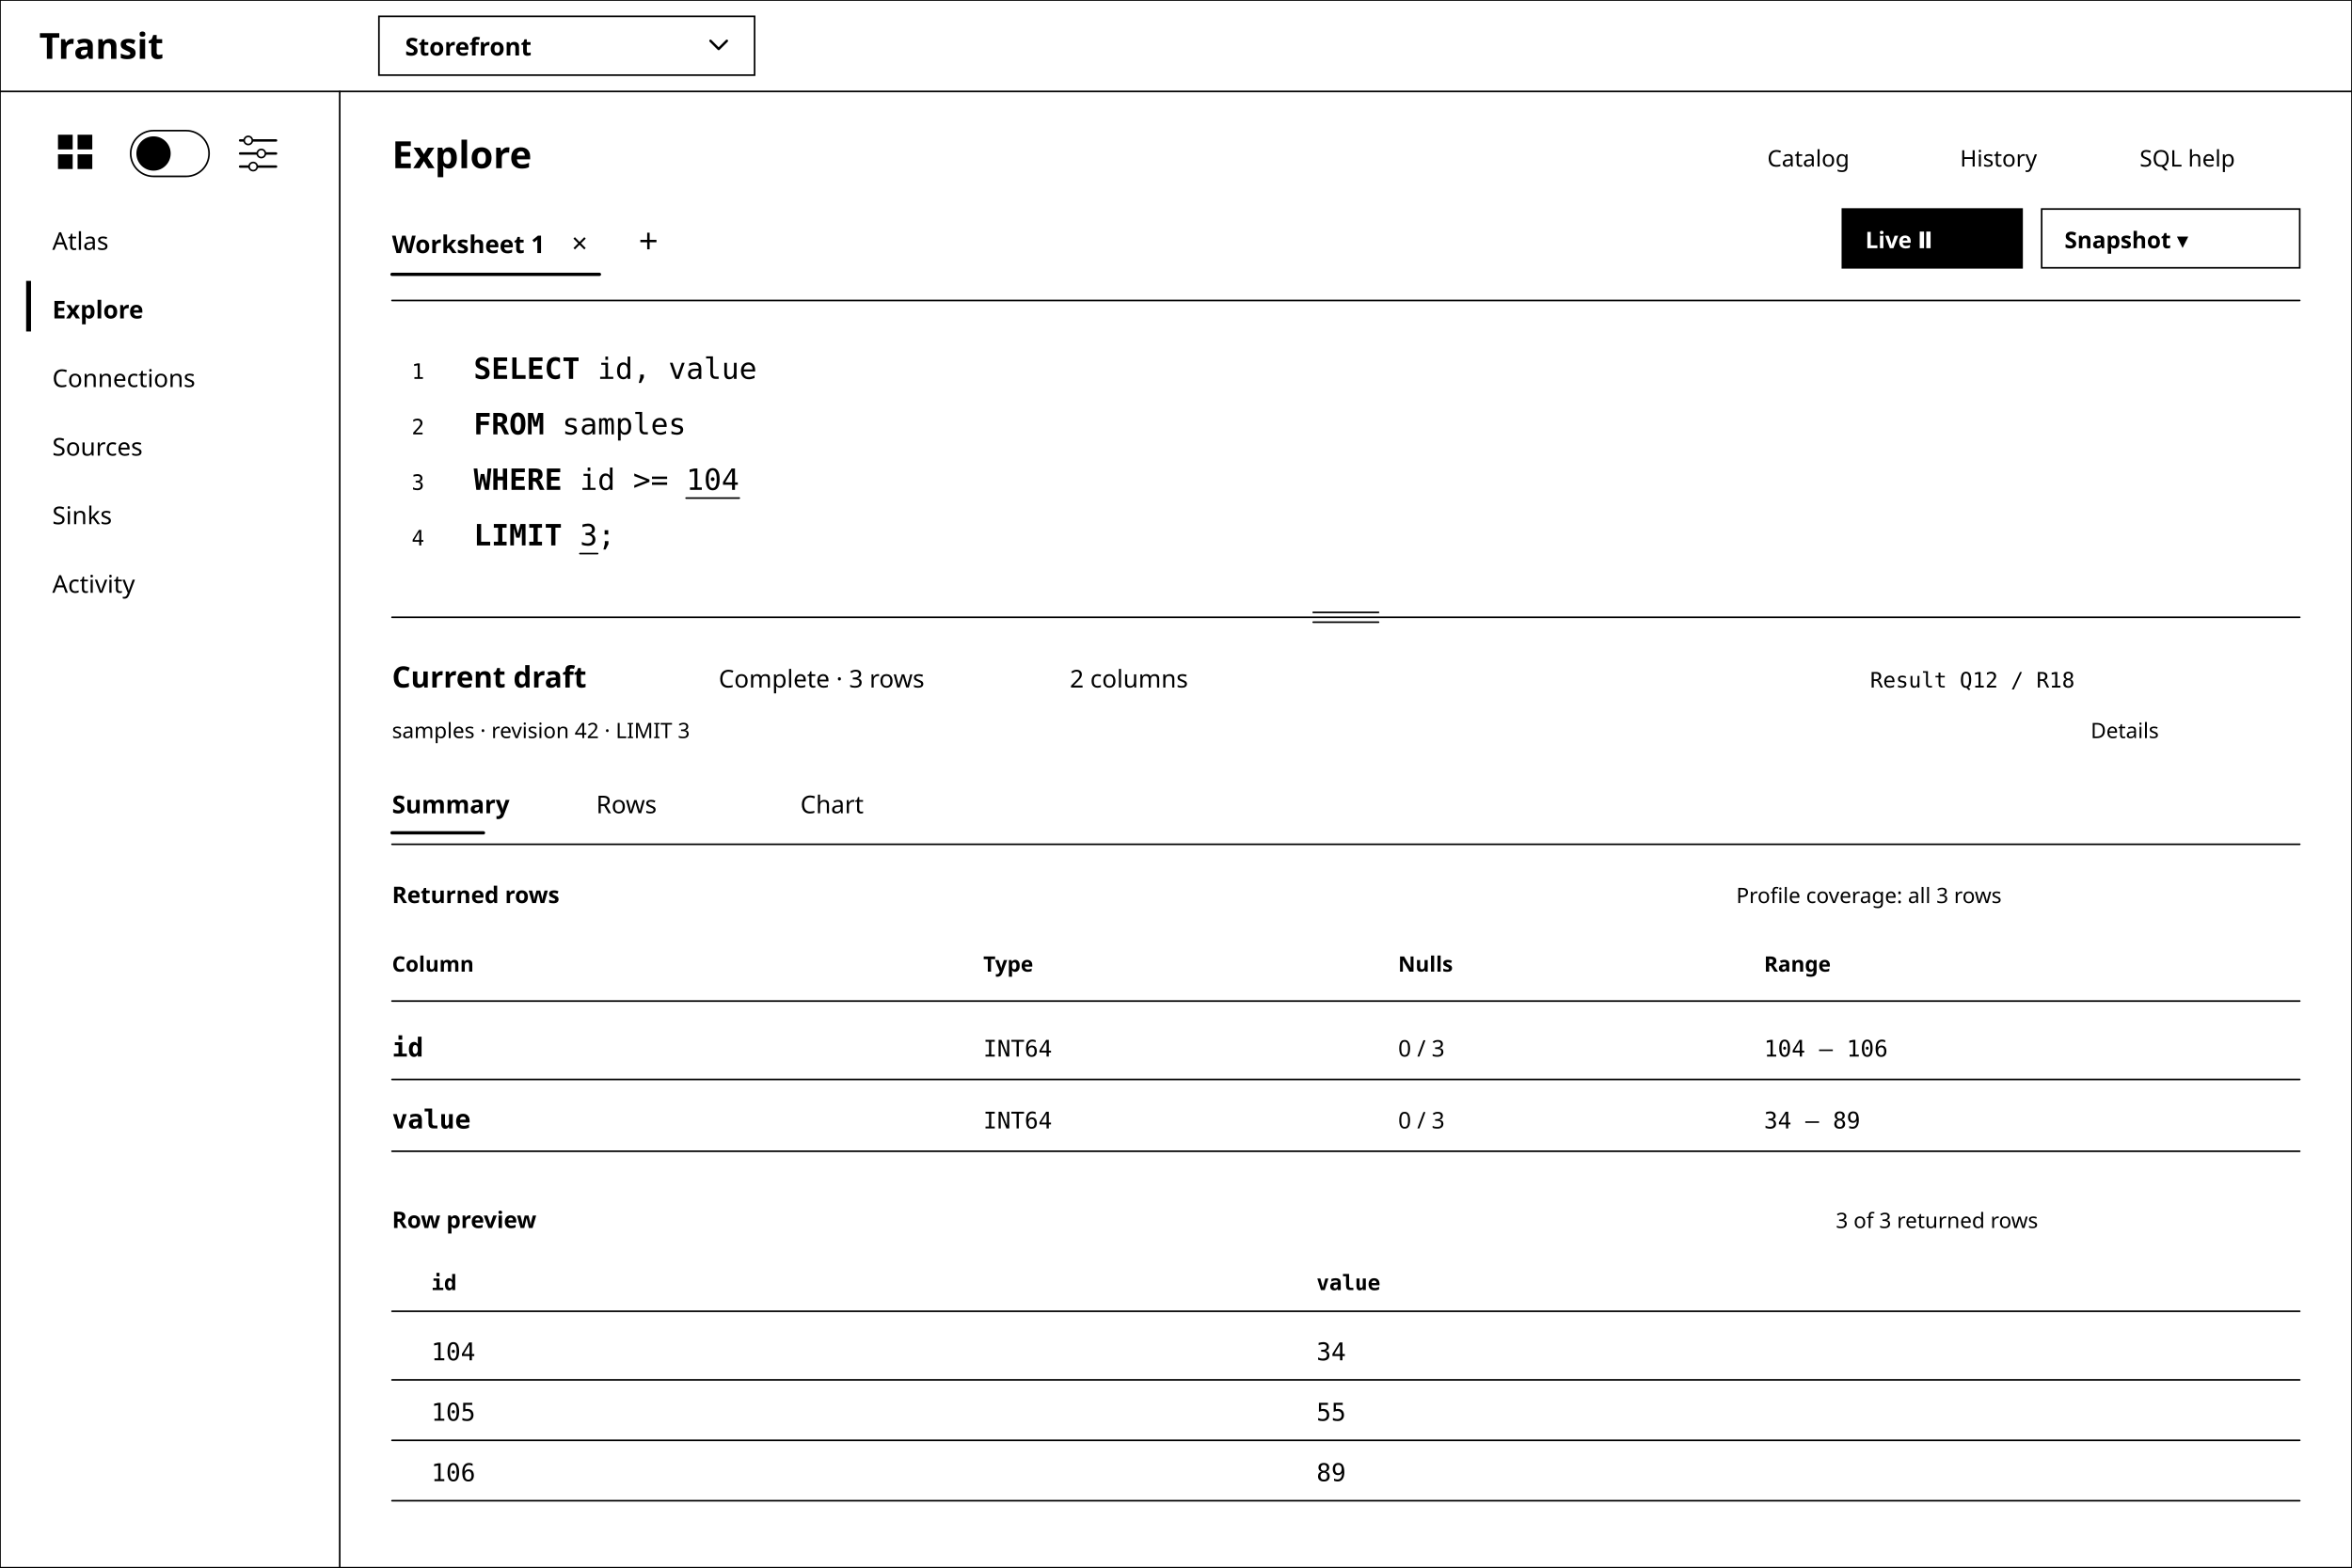
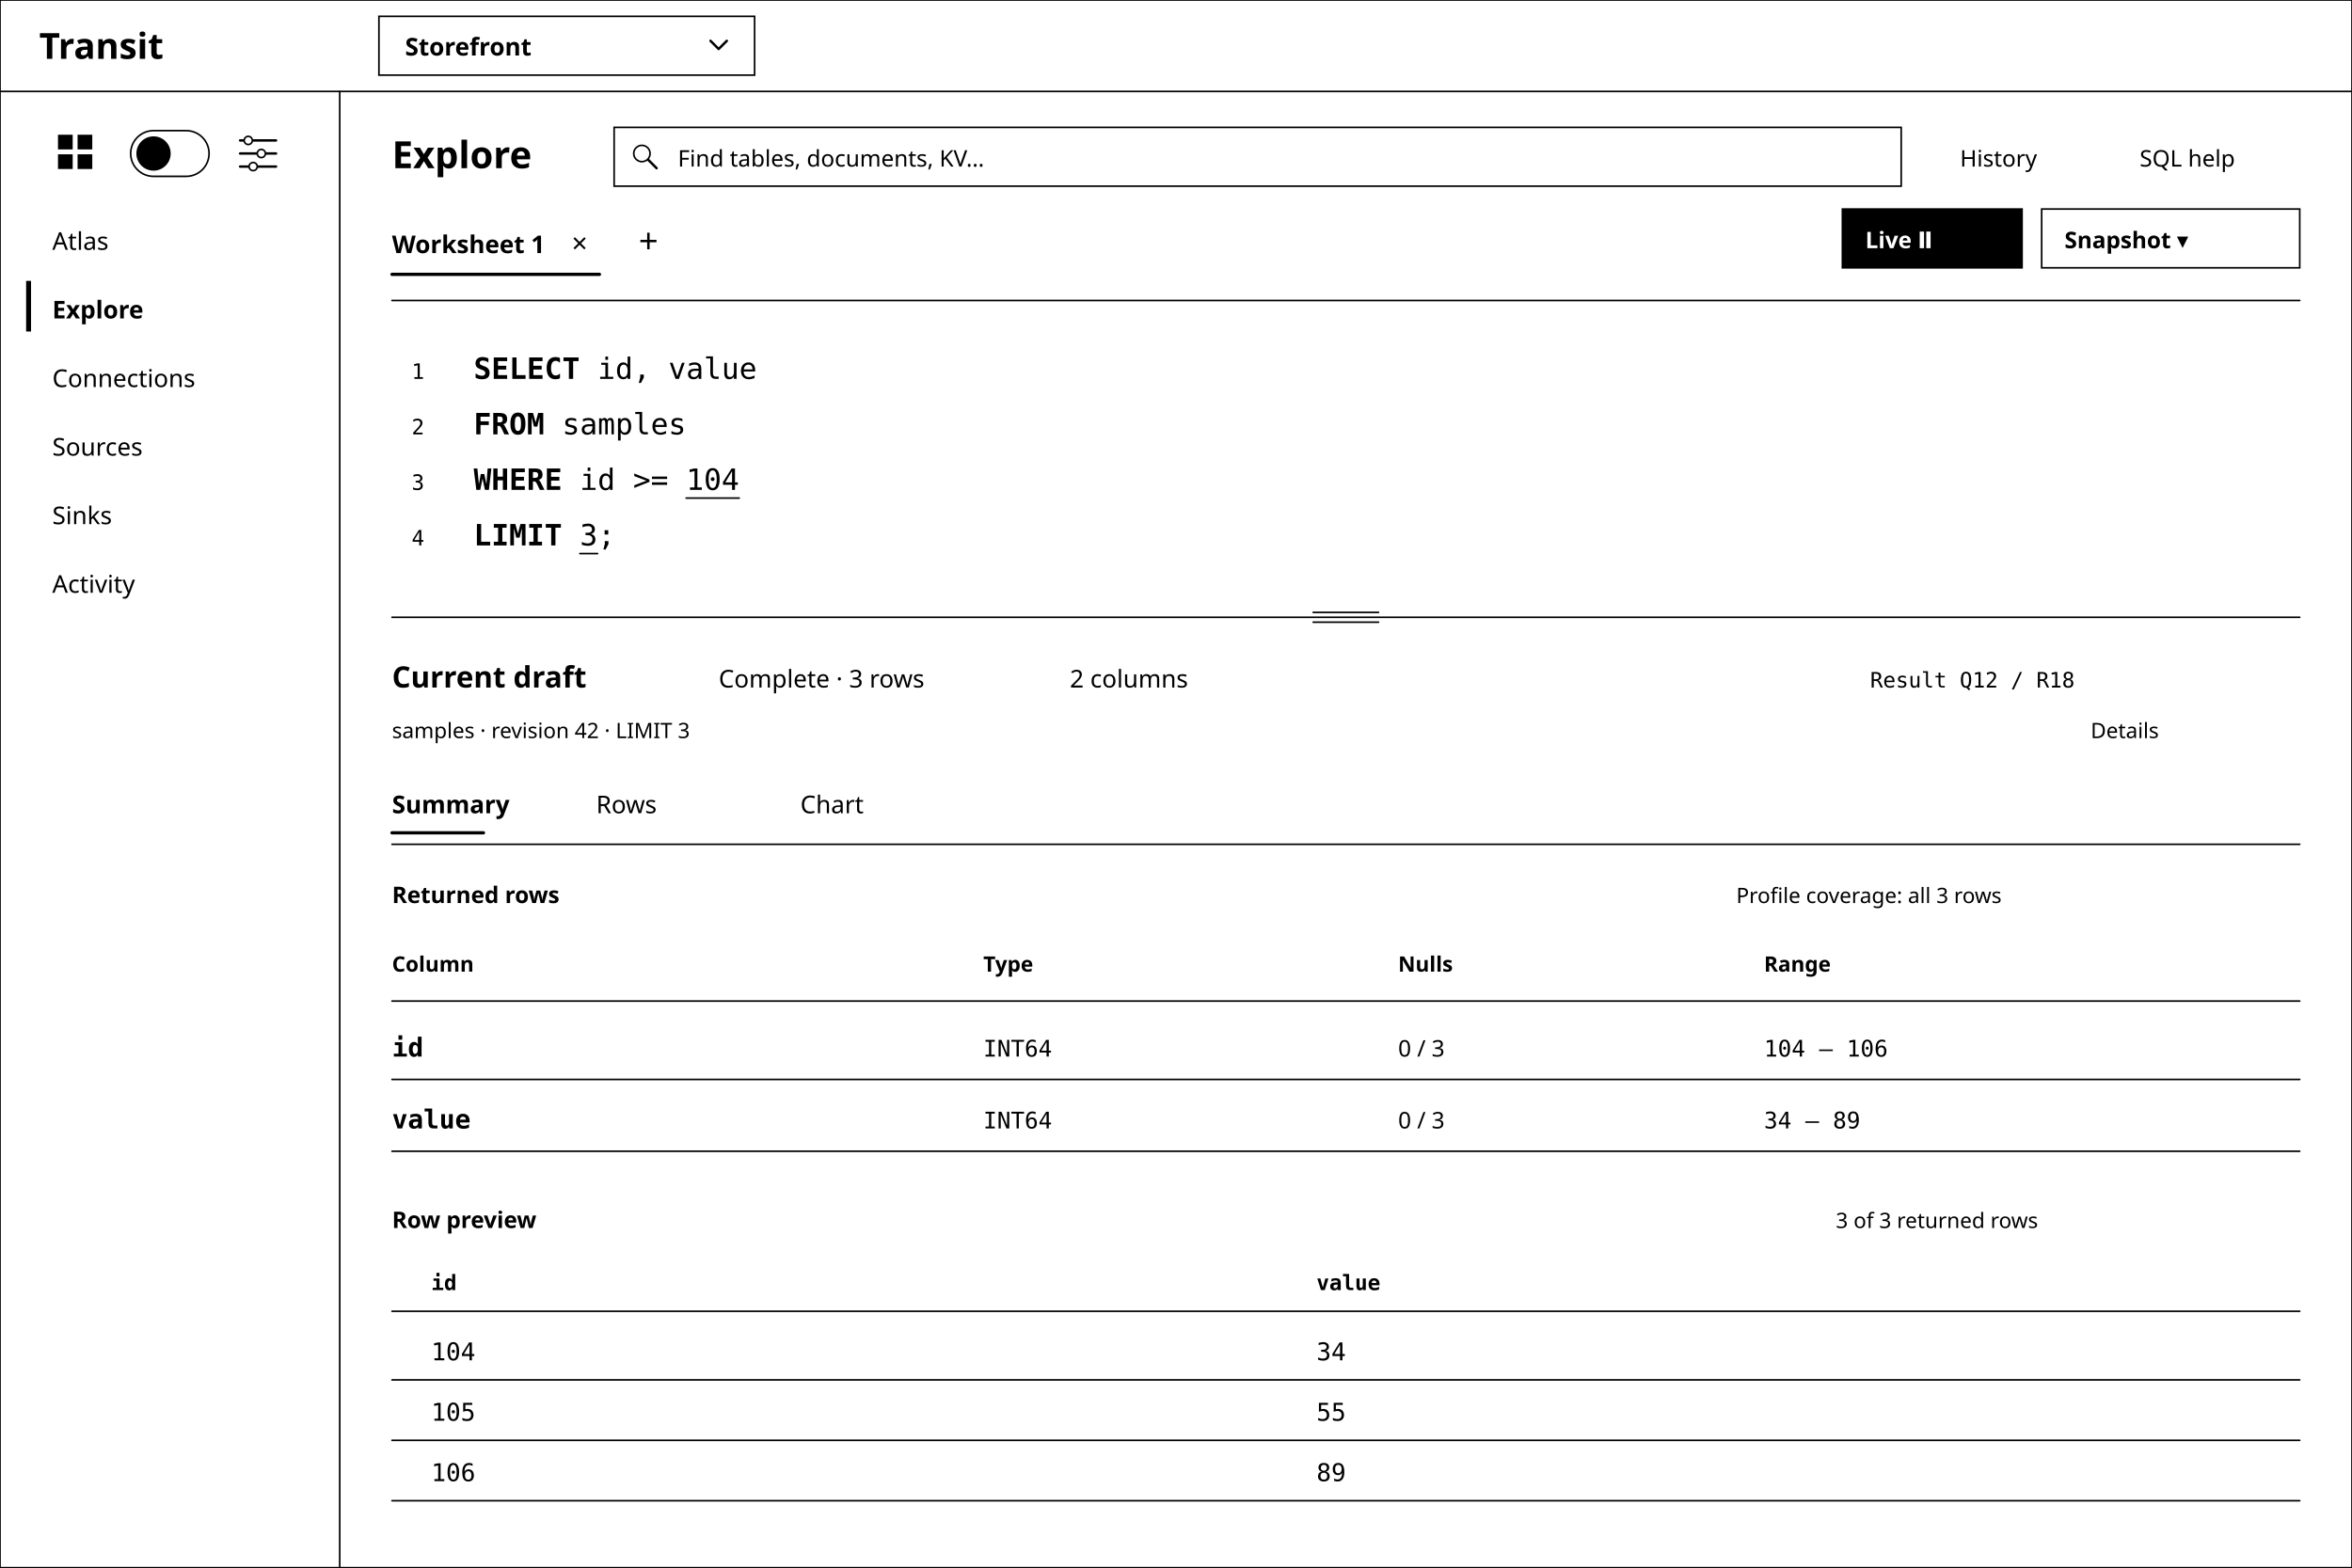
<svg xmlns="http://www.w3.org/2000/svg" width="1440" height="960" viewBox="0 0 1440 960" role="img" aria-labelledby="title desc">
  <rect x="0" y="0" width="1440" height="960" rx="0" fill="white" stroke="black" />
  <text x="24" y="36" font-family="sans-serif" font-size="22" font-weight="700" fill="black">Transit</text>
  <rect x="232" y="10" width="230" height="36" rx="0" fill="white" stroke="black" />
  <text x="248" y="34" font-family="sans-serif" font-size="15" font-weight="700" fill="black">Storefront</text>
  <path d="M435 25 l5 5 l5 -5" fill="none" stroke="black" stroke-width="1.5" stroke-linecap="round" stroke-linejoin="round" />
  <path d="M0 56 H1440" fill="none" stroke="black" stroke-width="1" stroke-linecap="round" stroke-linejoin="round" />
  <path d="M208 56 L208 960" fill="none" stroke="black" stroke-width="1" stroke-linecap="round" stroke-linejoin="round" />
  <g role="img" aria-label="Area: Workspace. Workspace left; Operations right.">
    <rect x="36" y="83" width="8" height="8" rx="0" fill="black" stroke="black" />
    <rect x="36" y="95" width="8" height="8" rx="0" fill="black" stroke="black" />
    <rect x="48" y="83" width="8" height="8" rx="0" fill="black" stroke="black" />
    <rect x="48" y="95" width="8" height="8" rx="0" fill="black" stroke="black" />
    <rect x="80" y="80" width="48" height="28" rx="14" fill="white" stroke="black" />
    <circle cx="94" cy="94" r="10" fill="black" stroke="black" />
    <path d="M147 86 H169" fill="none" stroke="black" stroke-width="1.5" stroke-linecap="round" stroke-linejoin="round" />
    <circle cx="152" cy="86" r="2.5" fill="white" stroke="black" />
    <path d="M147 94 H169" fill="none" stroke="black" stroke-width="1.5" stroke-linecap="round" stroke-linejoin="round" />
    <circle cx="160" cy="94" r="2.5" fill="white" stroke="black" />
    <path d="M147 102 H169" fill="none" stroke="black" stroke-width="1.5" stroke-linecap="round" stroke-linejoin="round" />
    <circle cx="155" cy="102" r="2.5" fill="white" stroke="black" />
  </g>
  <text xml:space="preserve" x="32" y="153" font-family="sans-serif" font-size="15" font-weight="400" fill="black">Atlas</text>
  <rect x="16" y="172" width="3" height="31" rx="0" fill="black" stroke="none" />
  <text xml:space="preserve" x="32" y="195" font-family="sans-serif" font-size="15" font-weight="700" fill="black">Explore</text>
  <text xml:space="preserve" x="32" y="237" font-family="sans-serif" font-size="15" font-weight="400" fill="black">Connections</text>
  <text xml:space="preserve" x="32" y="279" font-family="sans-serif" font-size="15" font-weight="400" fill="black">Sources</text>
  <text xml:space="preserve" x="32" y="321" font-family="sans-serif" font-size="15" font-weight="400" fill="black">Sinks</text>
  <text xml:space="preserve" x="32" y="363" font-family="sans-serif" font-size="15" font-weight="400" fill="black">Activity</text>
  <text xml:space="preserve" x="240" y="103" font-family="sans-serif" font-size="23" font-weight="700" fill="black">Explore</text>
-   <text xml:space="preserve" x="1082" y="102" font-family="sans-serif" font-size="14" font-weight="400" fill="black">Catalog</text>
+   <g role="img" aria-label="Find resources: search field">
+     <rect x="376" y="78" width="788" height="36" rx="0" fill="white" stroke="black" />
+     <circle cx="393" cy="94" r="5" fill="white" stroke="black" />
+     <path d="M397 98 L402 103" fill="none" stroke="black" stroke-width="1.5" stroke-linecap="round" stroke-linejoin="round" />
+     <text x="415" y="102" font-family="sans-serif" font-size="14" font-weight="400" fill="black">Find tables, documents, KV…</text>
+   </g>
  <text xml:space="preserve" x="1200" y="102" font-family="sans-serif" font-size="14" font-weight="400" fill="black">History</text>
  <text xml:space="preserve" x="1310" y="102" font-family="sans-serif" font-size="14" font-weight="400" fill="black">SQL help</text>
  <text xml:space="preserve" x="240" y="155" font-family="sans-serif" font-size="15" font-weight="700" fill="black">Worksheet 1</text>
  <text xml:space="preserve" x="350" y="155" font-family="sans-serif" font-size="17" font-weight="400" fill="black">×</text>
  <text xml:space="preserve" x="391" y="155" font-family="sans-serif" font-size="21" font-weight="400" fill="black">+</text>
  <path d="M240 168 H367" fill="none" stroke="black" stroke-width="2" stroke-linecap="round" stroke-linejoin="round" />
  <rect x="1128" y="128" width="110" height="36" rx="0" fill="black" stroke="black" />
  <text x="1142" y="152" font-family="sans-serif" font-size="14" font-weight="700" fill="white">Live  Ⅱ</text>
  <rect x="1250" y="128" width="158" height="36" rx="0" fill="white" stroke="black" />
  <text x="1264" y="152" font-family="sans-serif" font-size="14" font-weight="700" fill="black">Snapshot  ▾</text>
  <path d="M240 184 H1408" fill="none" stroke="black" stroke-width="1" stroke-linecap="round" stroke-linejoin="round" />
  <text xml:space="preserve" x="252" y="232" font-family="monospace" font-size="13" font-weight="400" fill="black">1</text>
  <text xml:space="preserve" x="290" y="232" font-family="monospace" font-size="18" font-weight="700" fill="black">SELECT</text>
  <text xml:space="preserve" x="355.04" y="232" font-family="monospace" font-size="18" font-weight="400" fill="black"> id, value</text>
  <text xml:space="preserve" x="252" y="266" font-family="monospace" font-size="13" font-weight="400" fill="black">2</text>
  <text xml:space="preserve" x="290" y="266" font-family="monospace" font-size="18" font-weight="700" fill="black">FROM</text>
  <text xml:space="preserve" x="333.36" y="266" font-family="monospace" font-size="18" font-weight="400" fill="black"> samples</text>
  <text xml:space="preserve" x="252" y="300" font-family="monospace" font-size="13" font-weight="400" fill="black">3</text>
  <text xml:space="preserve" x="290" y="300" font-family="monospace" font-size="18" font-weight="700" fill="black">WHERE</text>
  <text xml:space="preserve" x="344.2" y="300" font-family="monospace" font-size="18" font-weight="400" fill="black"> id &gt;= </text>
  <text xml:space="preserve" x="420.08" y="300" font-family="monospace" font-size="18" font-weight="400" fill="black">104</text>
  <path d="M420.08 305 H452.6" fill="none" stroke="black" stroke-width="1" stroke-linecap="round" stroke-linejoin="round" />
  <text xml:space="preserve" x="252" y="334" font-family="monospace" font-size="13" font-weight="400" fill="black">4</text>
  <text xml:space="preserve" x="290" y="334" font-family="monospace" font-size="18" font-weight="700" fill="black">LIMIT</text>
  <text xml:space="preserve" x="344.2" y="334" font-family="monospace" font-size="18" font-weight="400" fill="black"> </text>
  <text xml:space="preserve" x="355.04" y="334" font-family="monospace" font-size="18" font-weight="400" fill="black">3</text>
  <path d="M355.04 339 H365.88" fill="none" stroke="black" stroke-width="1" stroke-linecap="round" stroke-linejoin="round" />
  <text xml:space="preserve" x="365.88" y="334" font-family="monospace" font-size="18" font-weight="400" fill="black">;</text>
  <path d="M240 378 H1408" fill="none" stroke="black" stroke-width="1" stroke-linecap="round" stroke-linejoin="round" />
  <path d="M804 375 H844" fill="none" stroke="black" stroke-width="1" stroke-linecap="round" stroke-linejoin="round" />
  <path d="M804 381 H844" fill="none" stroke="black" stroke-width="1" stroke-linecap="round" stroke-linejoin="round" />
  <text xml:space="preserve" x="240" y="421" font-family="sans-serif" font-size="18" font-weight="700" fill="black">Current draft</text>
  <text xml:space="preserve" x="440" y="421" font-family="sans-serif" font-size="15" font-weight="400" fill="black">Complete · 3 rows</text>
  <text xml:space="preserve" x="655" y="421" font-family="sans-serif" font-size="15" font-weight="400" fill="black">2 columns</text>
  <text xml:space="preserve" x="1145" y="421" font-family="monospace" font-size="13" font-weight="400" fill="black">Result Q12 / R18</text>
  <text xml:space="preserve" x="240" y="452" font-family="sans-serif" font-size="13" font-weight="400" fill="black">samples · revision 42 · LIMIT 3</text>
  <text xml:space="preserve" x="1280" y="452" font-family="sans-serif" font-size="13" font-weight="400" fill="black">Details</text>
  <text x="240" y="498" font-family="sans-serif" font-size="15" font-weight="700" fill="black">Summary</text>
  <path d="M240 510 H296" fill="none" stroke="black" stroke-width="2" stroke-linecap="round" stroke-linejoin="round" />
  <text x="365" y="498" font-family="sans-serif" font-size="15" font-weight="400" fill="black">Rows</text>
  <text x="490" y="498" font-family="sans-serif" font-size="15" font-weight="400" fill="black">Chart</text>
  <path d="M240 517 H1408" fill="none" stroke="black" stroke-width="1" stroke-linecap="round" stroke-linejoin="round" />
  <text xml:space="preserve" x="240" y="553" font-family="sans-serif" font-size="14" font-weight="700" fill="black">Returned rows</text>
  <text xml:space="preserve" x="1063" y="553" font-family="sans-serif" font-size="13" font-weight="400" fill="black">Profile coverage: all 3 rows</text>
  <text xml:space="preserve" x="240" y="595" font-family="sans-serif" font-size="13" font-weight="700" fill="black">Column</text>
  <text xml:space="preserve" x="602" y="595" font-family="sans-serif" font-size="13" font-weight="700" fill="black">Type</text>
  <text xml:space="preserve" x="856" y="595" font-family="sans-serif" font-size="13" font-weight="700" fill="black">Nulls</text>
  <text xml:space="preserve" x="1080" y="595" font-family="sans-serif" font-size="13" font-weight="700" fill="black">Range</text>
  <path d="M240 613 H1408" fill="none" stroke="black" stroke-width="1" stroke-linecap="round" stroke-linejoin="round" />
  <text xml:space="preserve" x="240" y="647" font-family="monospace" font-size="16" font-weight="700" fill="black">id</text>
  <text xml:space="preserve" x="602" y="647" font-family="monospace" font-size="14" font-weight="400" fill="black">INT64</text>
  <text xml:space="preserve" x="856" y="647" font-family="sans-serif" font-size="14" font-weight="400" fill="black">0 / 3</text>
  <text xml:space="preserve" x="1080" y="647" font-family="monospace" font-size="14" font-weight="400" fill="black">104 – 106</text>
  <path d="M240 661 H1408" fill="none" stroke="black" stroke-width="1" stroke-linecap="round" stroke-linejoin="round" />
  <text xml:space="preserve" x="240" y="691" font-family="monospace" font-size="16" font-weight="700" fill="black">value</text>
  <text xml:space="preserve" x="602" y="691" font-family="monospace" font-size="14" font-weight="400" fill="black">INT64</text>
  <text xml:space="preserve" x="856" y="691" font-family="sans-serif" font-size="14" font-weight="400" fill="black">0 / 3</text>
  <text xml:space="preserve" x="1080" y="691" font-family="monospace" font-size="14" font-weight="400" fill="black">34 – 89</text>
  <path d="M240 705 H1408" fill="none" stroke="black" stroke-width="1" stroke-linecap="round" stroke-linejoin="round" />
  <text xml:space="preserve" x="240" y="752" font-family="sans-serif" font-size="14" font-weight="700" fill="black">Row preview</text>
  <text xml:space="preserve" x="1124" y="752" font-family="sans-serif" font-size="13" font-weight="400" fill="black">3 of 3 returned rows</text>
  <text xml:space="preserve" x="264" y="790" font-family="monospace" font-size="13" font-weight="700" fill="black">id</text>
  <text xml:space="preserve" x="806" y="790" font-family="monospace" font-size="13" font-weight="700" fill="black">value</text>
  <path d="M240 803 H1408" fill="none" stroke="black" stroke-width="1" stroke-linecap="round" stroke-linejoin="round" />
  <text xml:space="preserve" x="264" y="833" font-family="monospace" font-size="15" font-weight="400" fill="black">104</text>
  <text xml:space="preserve" x="806" y="833" font-family="monospace" font-size="15" font-weight="400" fill="black">34</text>
  <path d="M240 845 H1408" fill="none" stroke="black" stroke-width="1" stroke-linecap="round" stroke-linejoin="round" />
  <text xml:space="preserve" x="264" y="870" font-family="monospace" font-size="15" font-weight="400" fill="black">105</text>
  <text xml:space="preserve" x="806" y="870" font-family="monospace" font-size="15" font-weight="400" fill="black">55</text>
  <path d="M240 882 H1408" fill="none" stroke="black" stroke-width="1" stroke-linecap="round" stroke-linejoin="round" />
  <text xml:space="preserve" x="264" y="907" font-family="monospace" font-size="15" font-weight="400" fill="black">106</text>
  <text xml:space="preserve" x="806" y="907" font-family="monospace" font-size="15" font-weight="400" fill="black">89</text>
  <path d="M240 919 H1408" fill="none" stroke="black" stroke-width="1" stroke-linecap="round" stroke-linejoin="round" />
</svg>
